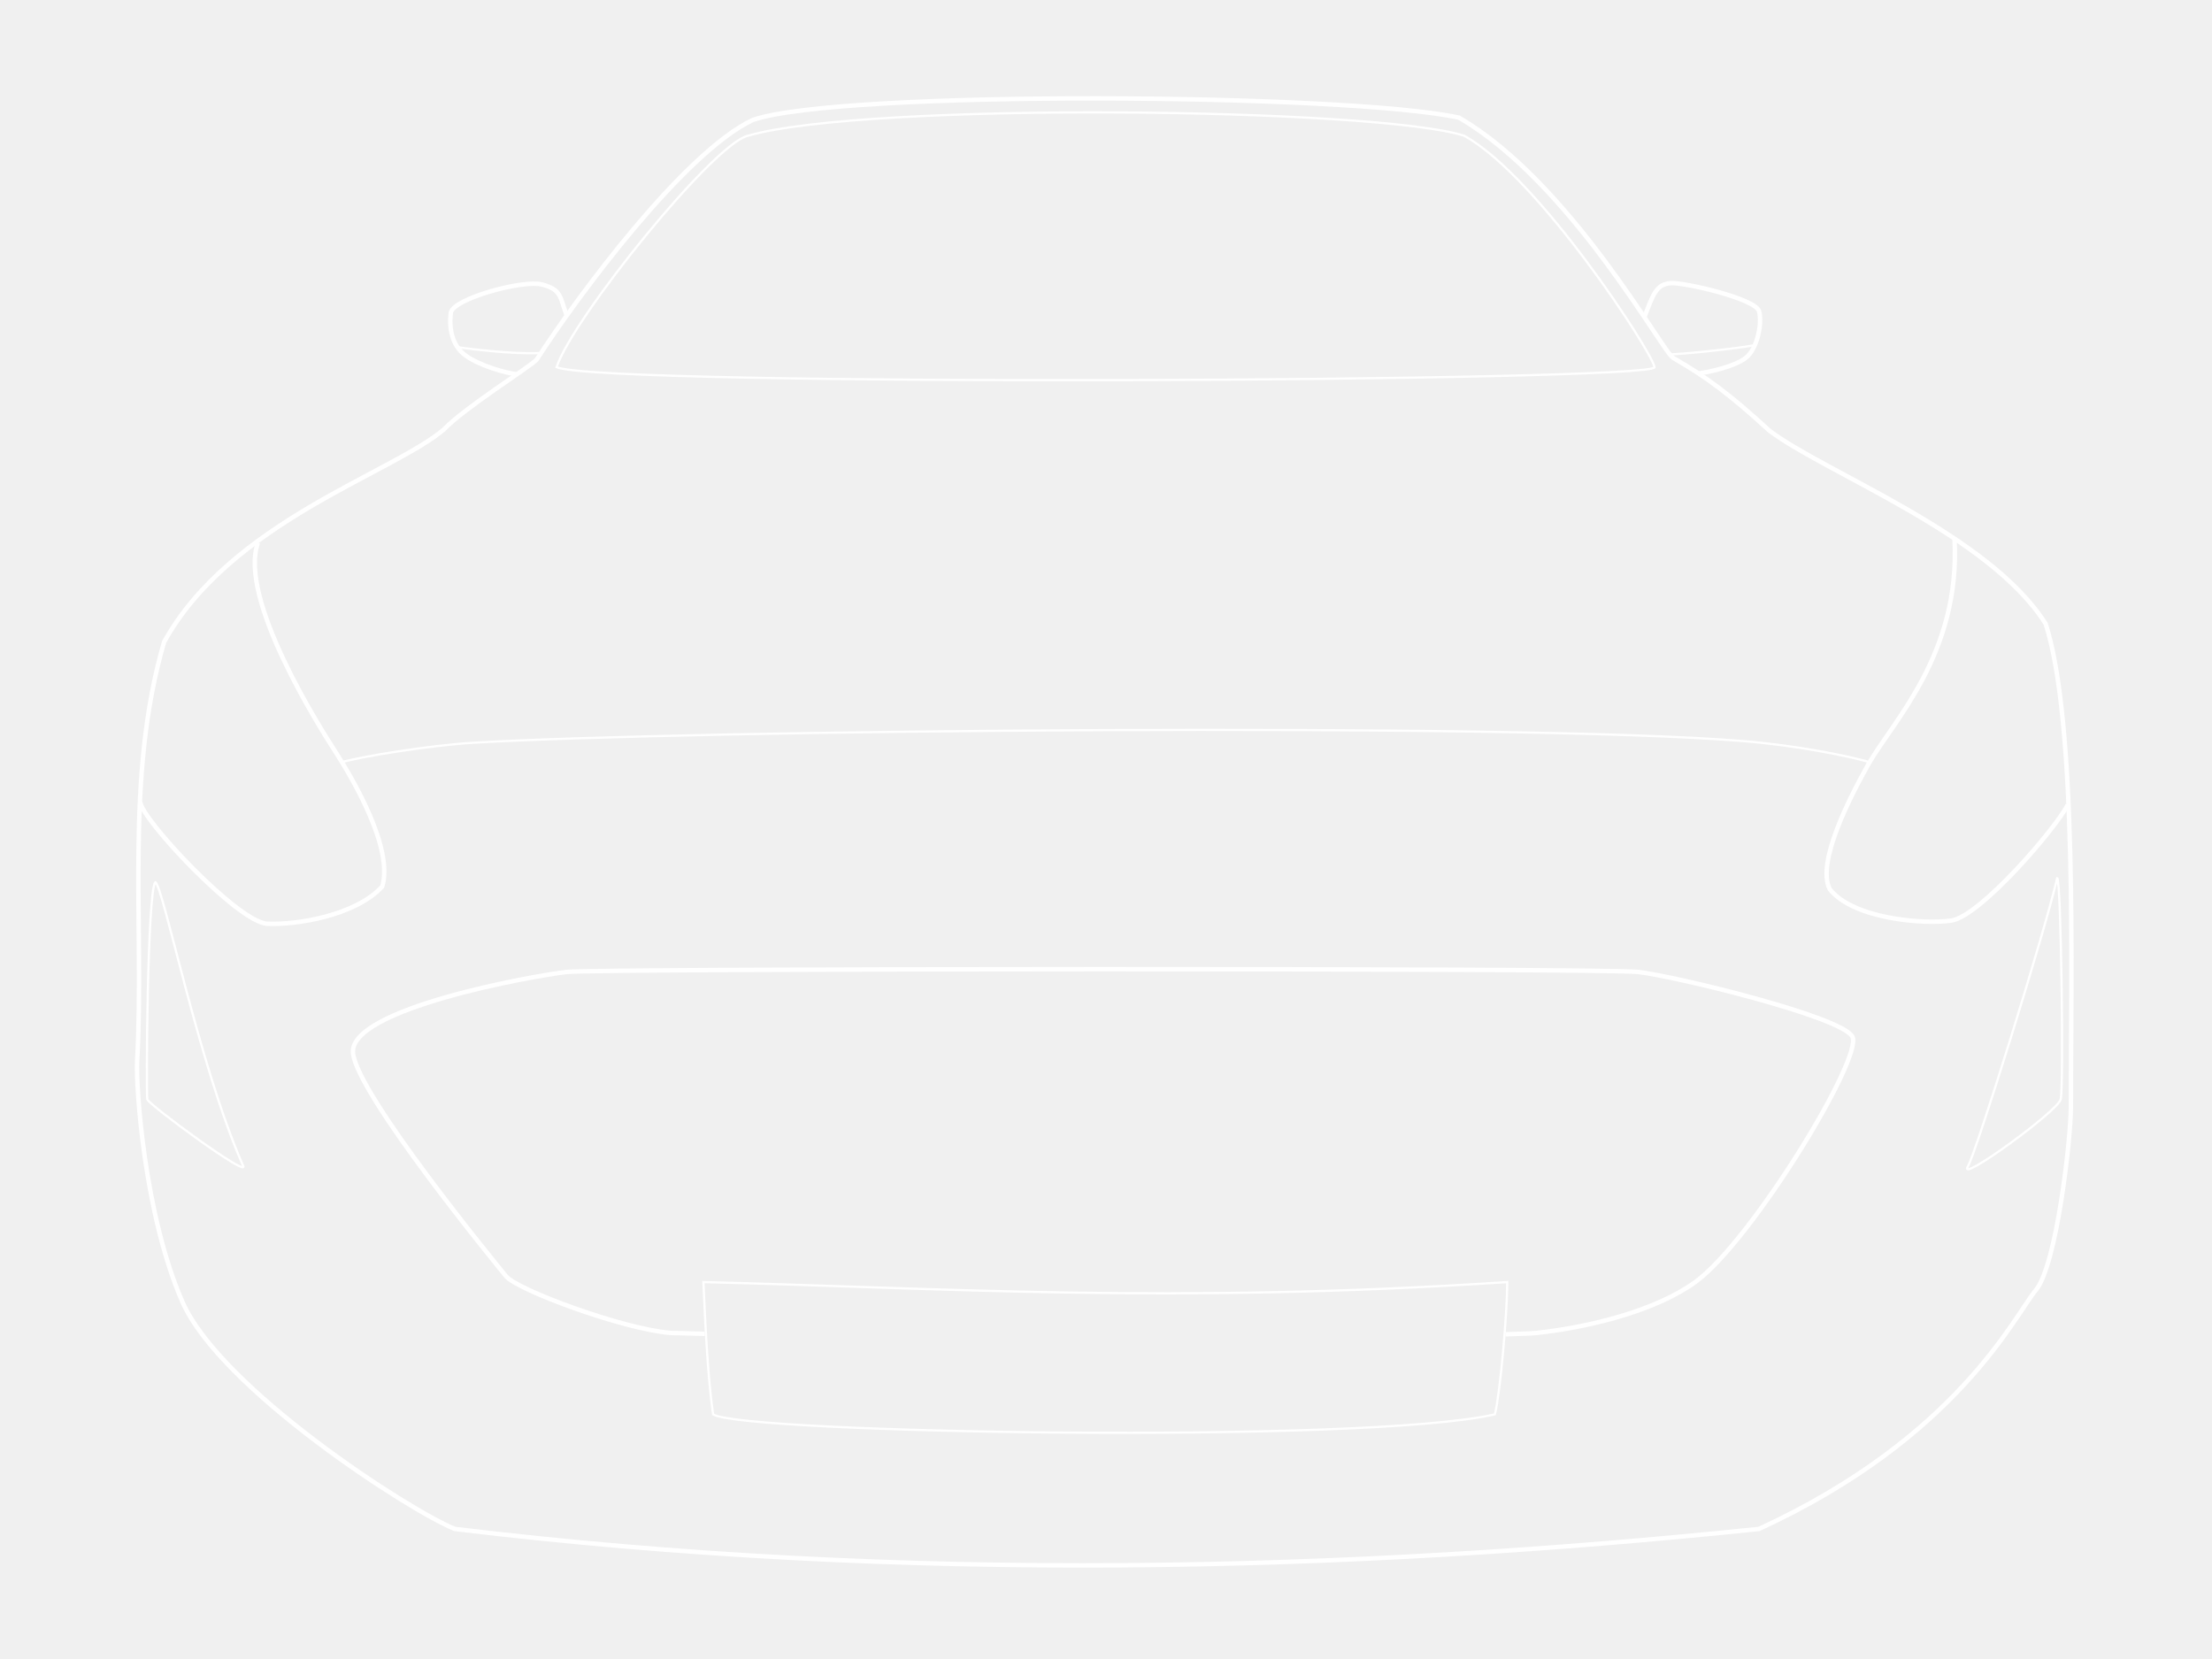
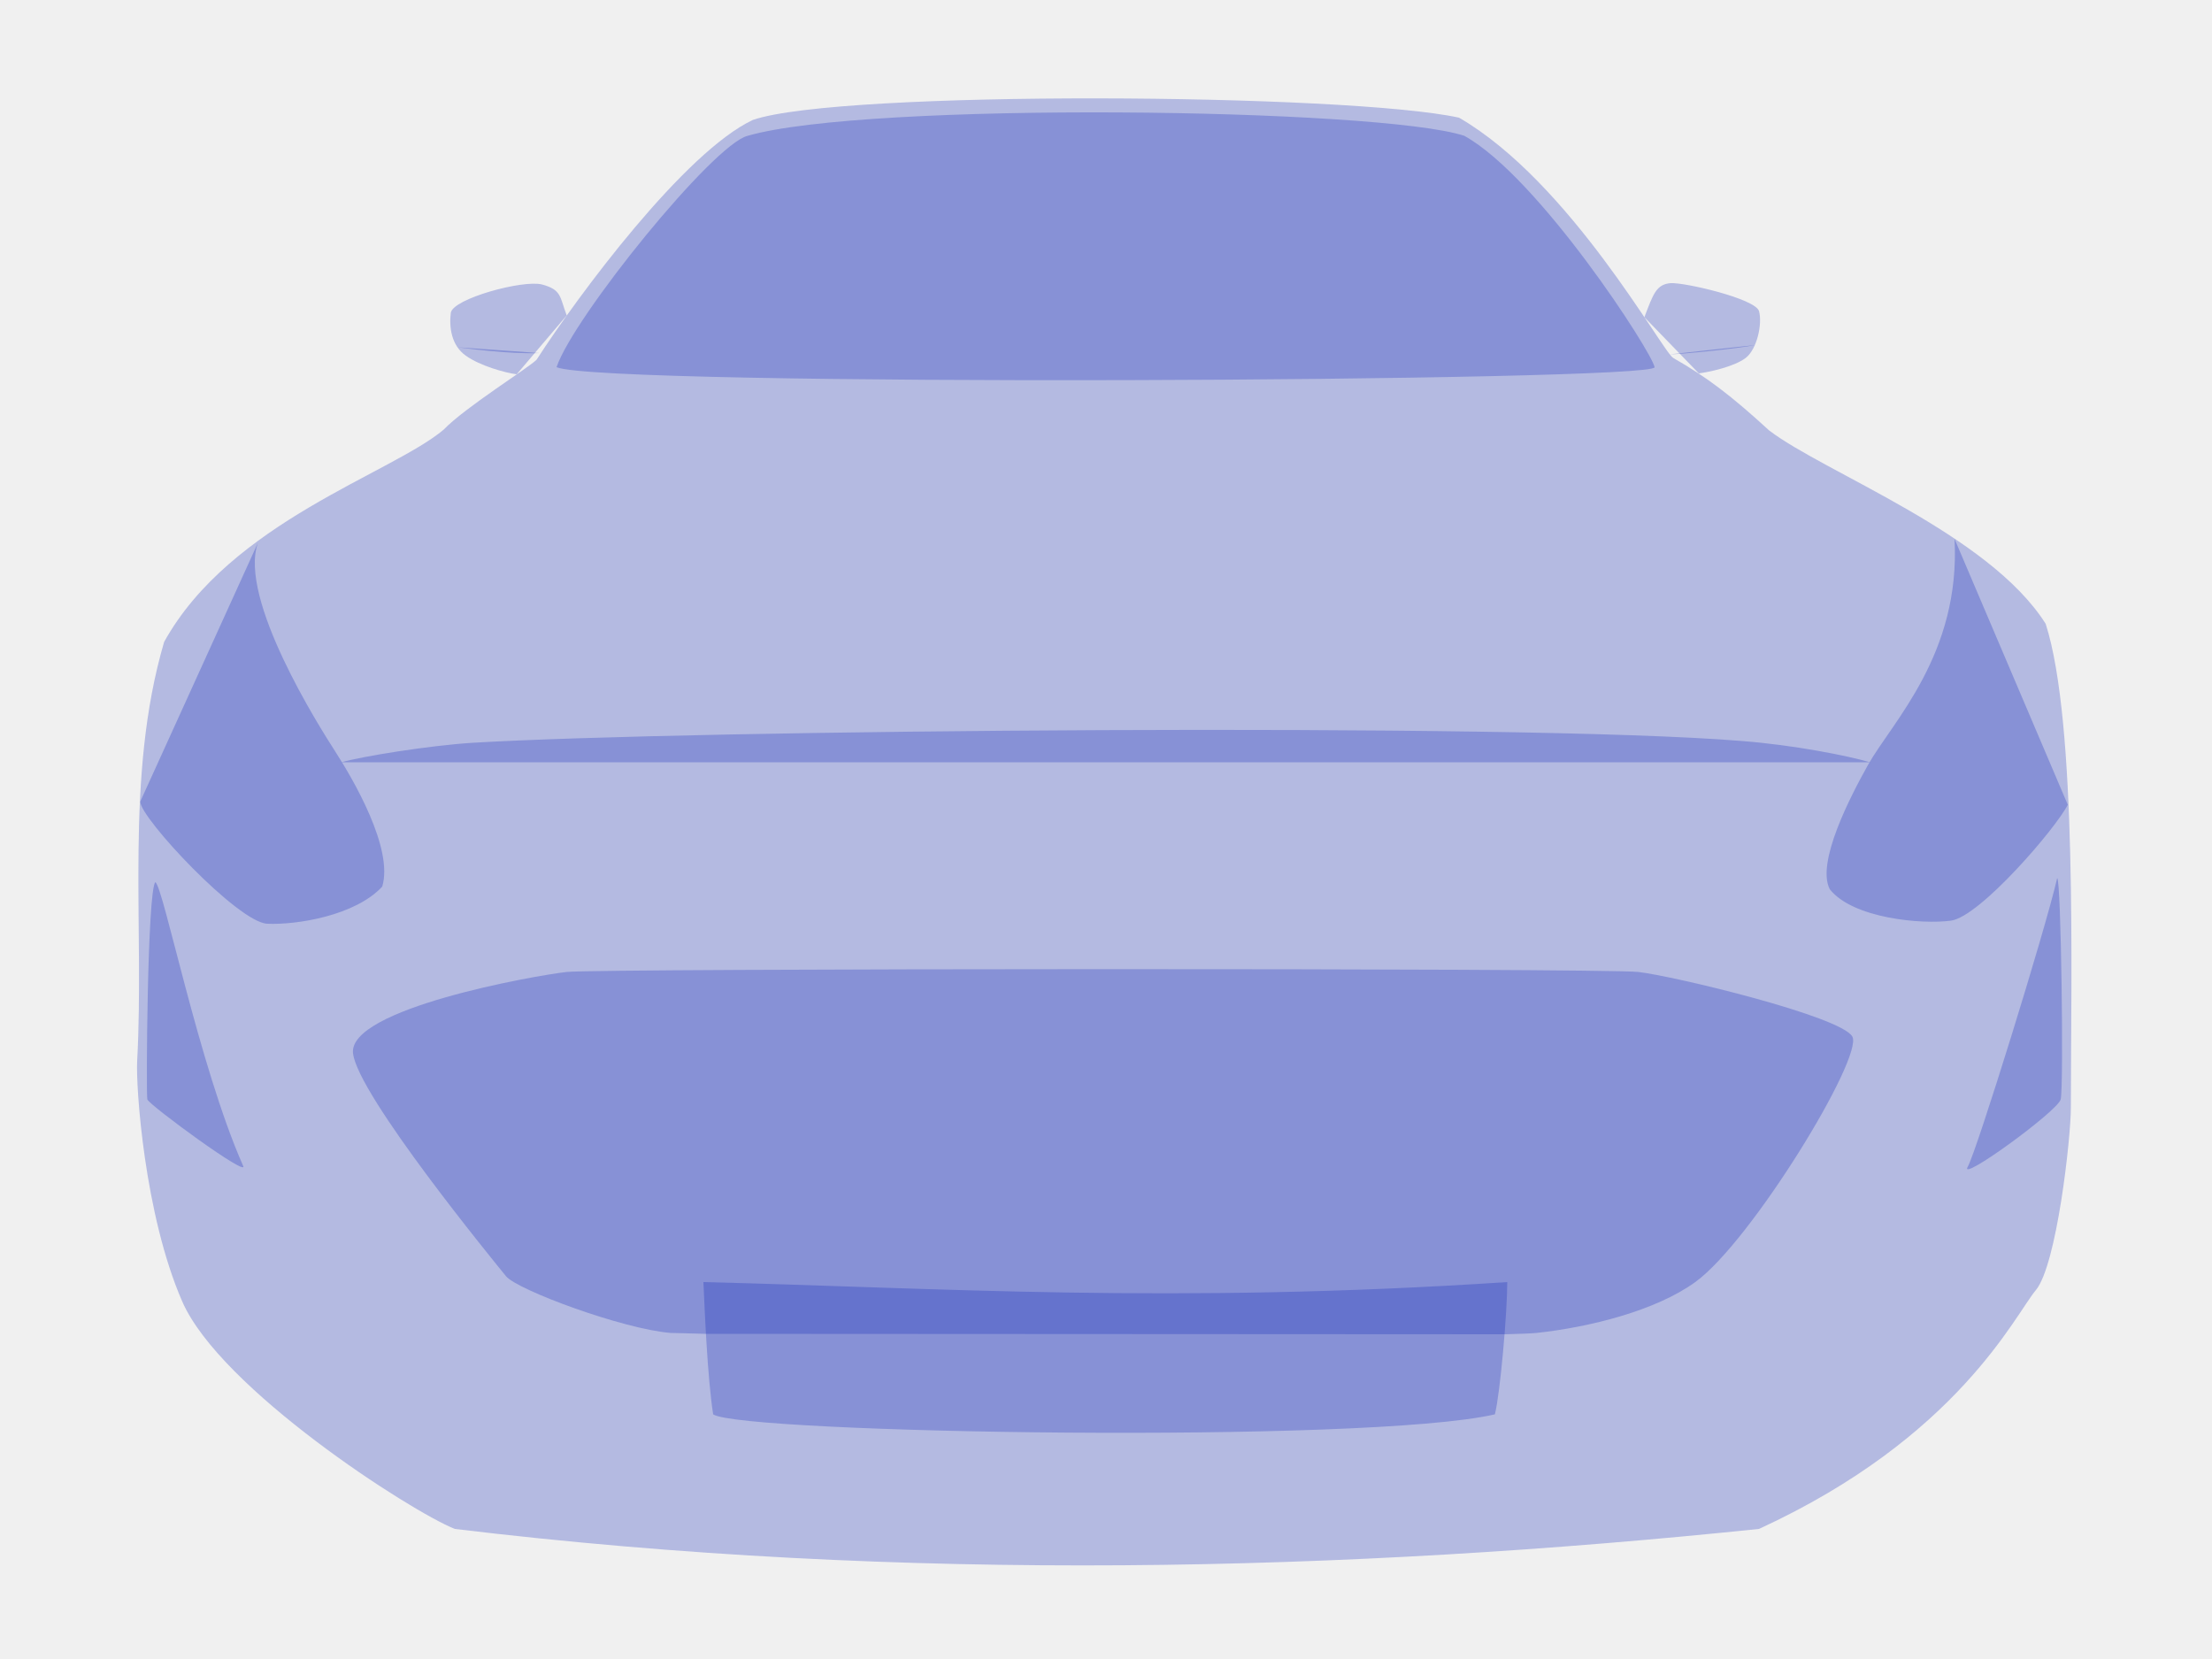
<svg xmlns="http://www.w3.org/2000/svg" version="1.1" id="Calque_1" x="0" y="0" viewBox="0 0 500 375" style="enable-background:new 0 0 500 375" xml:space="preserve">
-   <style>.st1,.st2{fill:none;stroke:#fff;stroke-miterlimit:10}.st2{stroke-width:.5}</style>
+   <style>.st1,.st2{fill:#0018b2a1;stroke:none;fill-opacity:0.4;stroke-miterlimit:10}.st2{stroke-width:.5}</style>
  <g id="Calque_2_00000006704651132218431310000003001396287876372630_">
    <path class="st1" d="M37.1 145.1c15-27.1 51.5-38.1 63.2-48 4.8-5 19.1-13.9 21-15.8 9.4-14.6 33.5-47 48.9-54.2 19.8-6.8 134.6-6 159.6-.5 25.2 14.6 45.9 52.8 48.4 54.3 7.7 4.4 13.2 8.6 21.7 16.4 12.6 9.6 49.6 23.3 62.5 43.7 7.2 22.4 5.7 79.9 5.7 109.3 0 7-3.2 35.6-7.9 41.3-4.8 5.7-17.6 33.3-62.6 54-92.5 9.6-192.8 12.3-294.8 0-10.2-4.1-53-31.7-61.6-51.4-8.6-19.7-10.5-48.6-10.2-54.3 1.7-31.1-2.9-64.1 6.1-94.8z" />
    <path class="st1" d="M159.3 301.5c-3.9-.1-6.6-.2-7.7-.2-10.9-.9-34.6-9.7-37.2-12.8-2.6-3.2-33.5-40.9-34.6-50.4-1.2-10.1 41.1-17.6 48.3-18.4 6.8-.8 234.1-.9 242.2 0 8 .9 45.8 10 48.4 14.6s-22.8 46.3-35.5 55.5c-9 6.5-23.9 10.2-35.9 11.5-1 .1-3.4.2-7 .3M58.3 122.7c-4.5 12.6 13.9 41.6 17.5 47.2 4 6.2 13.2 21.9 10.6 30.5-6.1 6.6-19.4 8.7-26 8.4s-28.7-23.9-28.7-27.6M441.8 121.8c1.4 26-14 41.3-19.5 51-4.1 7.3-11.8 22.2-8.7 28.2 5.2 6.6 20.8 8 27.4 7.1s23.8-21 26.4-26.2M371.7 71.7c2-5.3 2.7-7.4 5.9-7.7 3.2-.2 19.1 3.5 20 6.3.8 2.8-.4 8.6-3 10.6s-8.3 3.2-10.6 3.5M128.1 71.3c-1.6-4.2-1.1-5.8-5.6-7-4.3-1.1-20.1 3.2-20.6 6.4-.4 3.2.1 7.4 3.4 9.7 3.2 2.3 9 3.9 11.5 4.2" />
    <path class="st2" d="M159 289.8c.3 6.6.9 21.5 2.2 29.9 6.4 4.3 147.6 6.7 176.7 0 1.2-4.7 2.8-23 2.8-29.9-75.7 5-128.7 1.3-181.7 0zM54.9 263.4c2 3.4-21.3-13.7-21.6-14.9-.3-1.3 0-46.9 1.8-49.1 1.8.8 9.8 41.3 19.8 64zM444.8 263.7c-2.3 3.9 20.3-12.5 21-15.2s.1-50-.8-50c-2.7 11.8-18.3 62-20.2 65.2zM77.2 172.3c4.4-1.3 19.9-3.8 29.6-4.4 48.1-2.9 235.7-4.6 287-.4 11.6.9 23.8 3.3 28.9 4.8M125.8 83c3.8-11.3 35.4-50.4 43.2-52.3 26.8-7.8 142.9-6.3 162 0 16.9 9.4 42.5 49 43 52.3s-237.6 4.5-248.2 0zM103.5 78.5c2.3.3 12 1.6 18.5 1.3M396.7 78c-3.9.8-16.9 2.1-19.3 2.1" />
  </g>
</svg>
